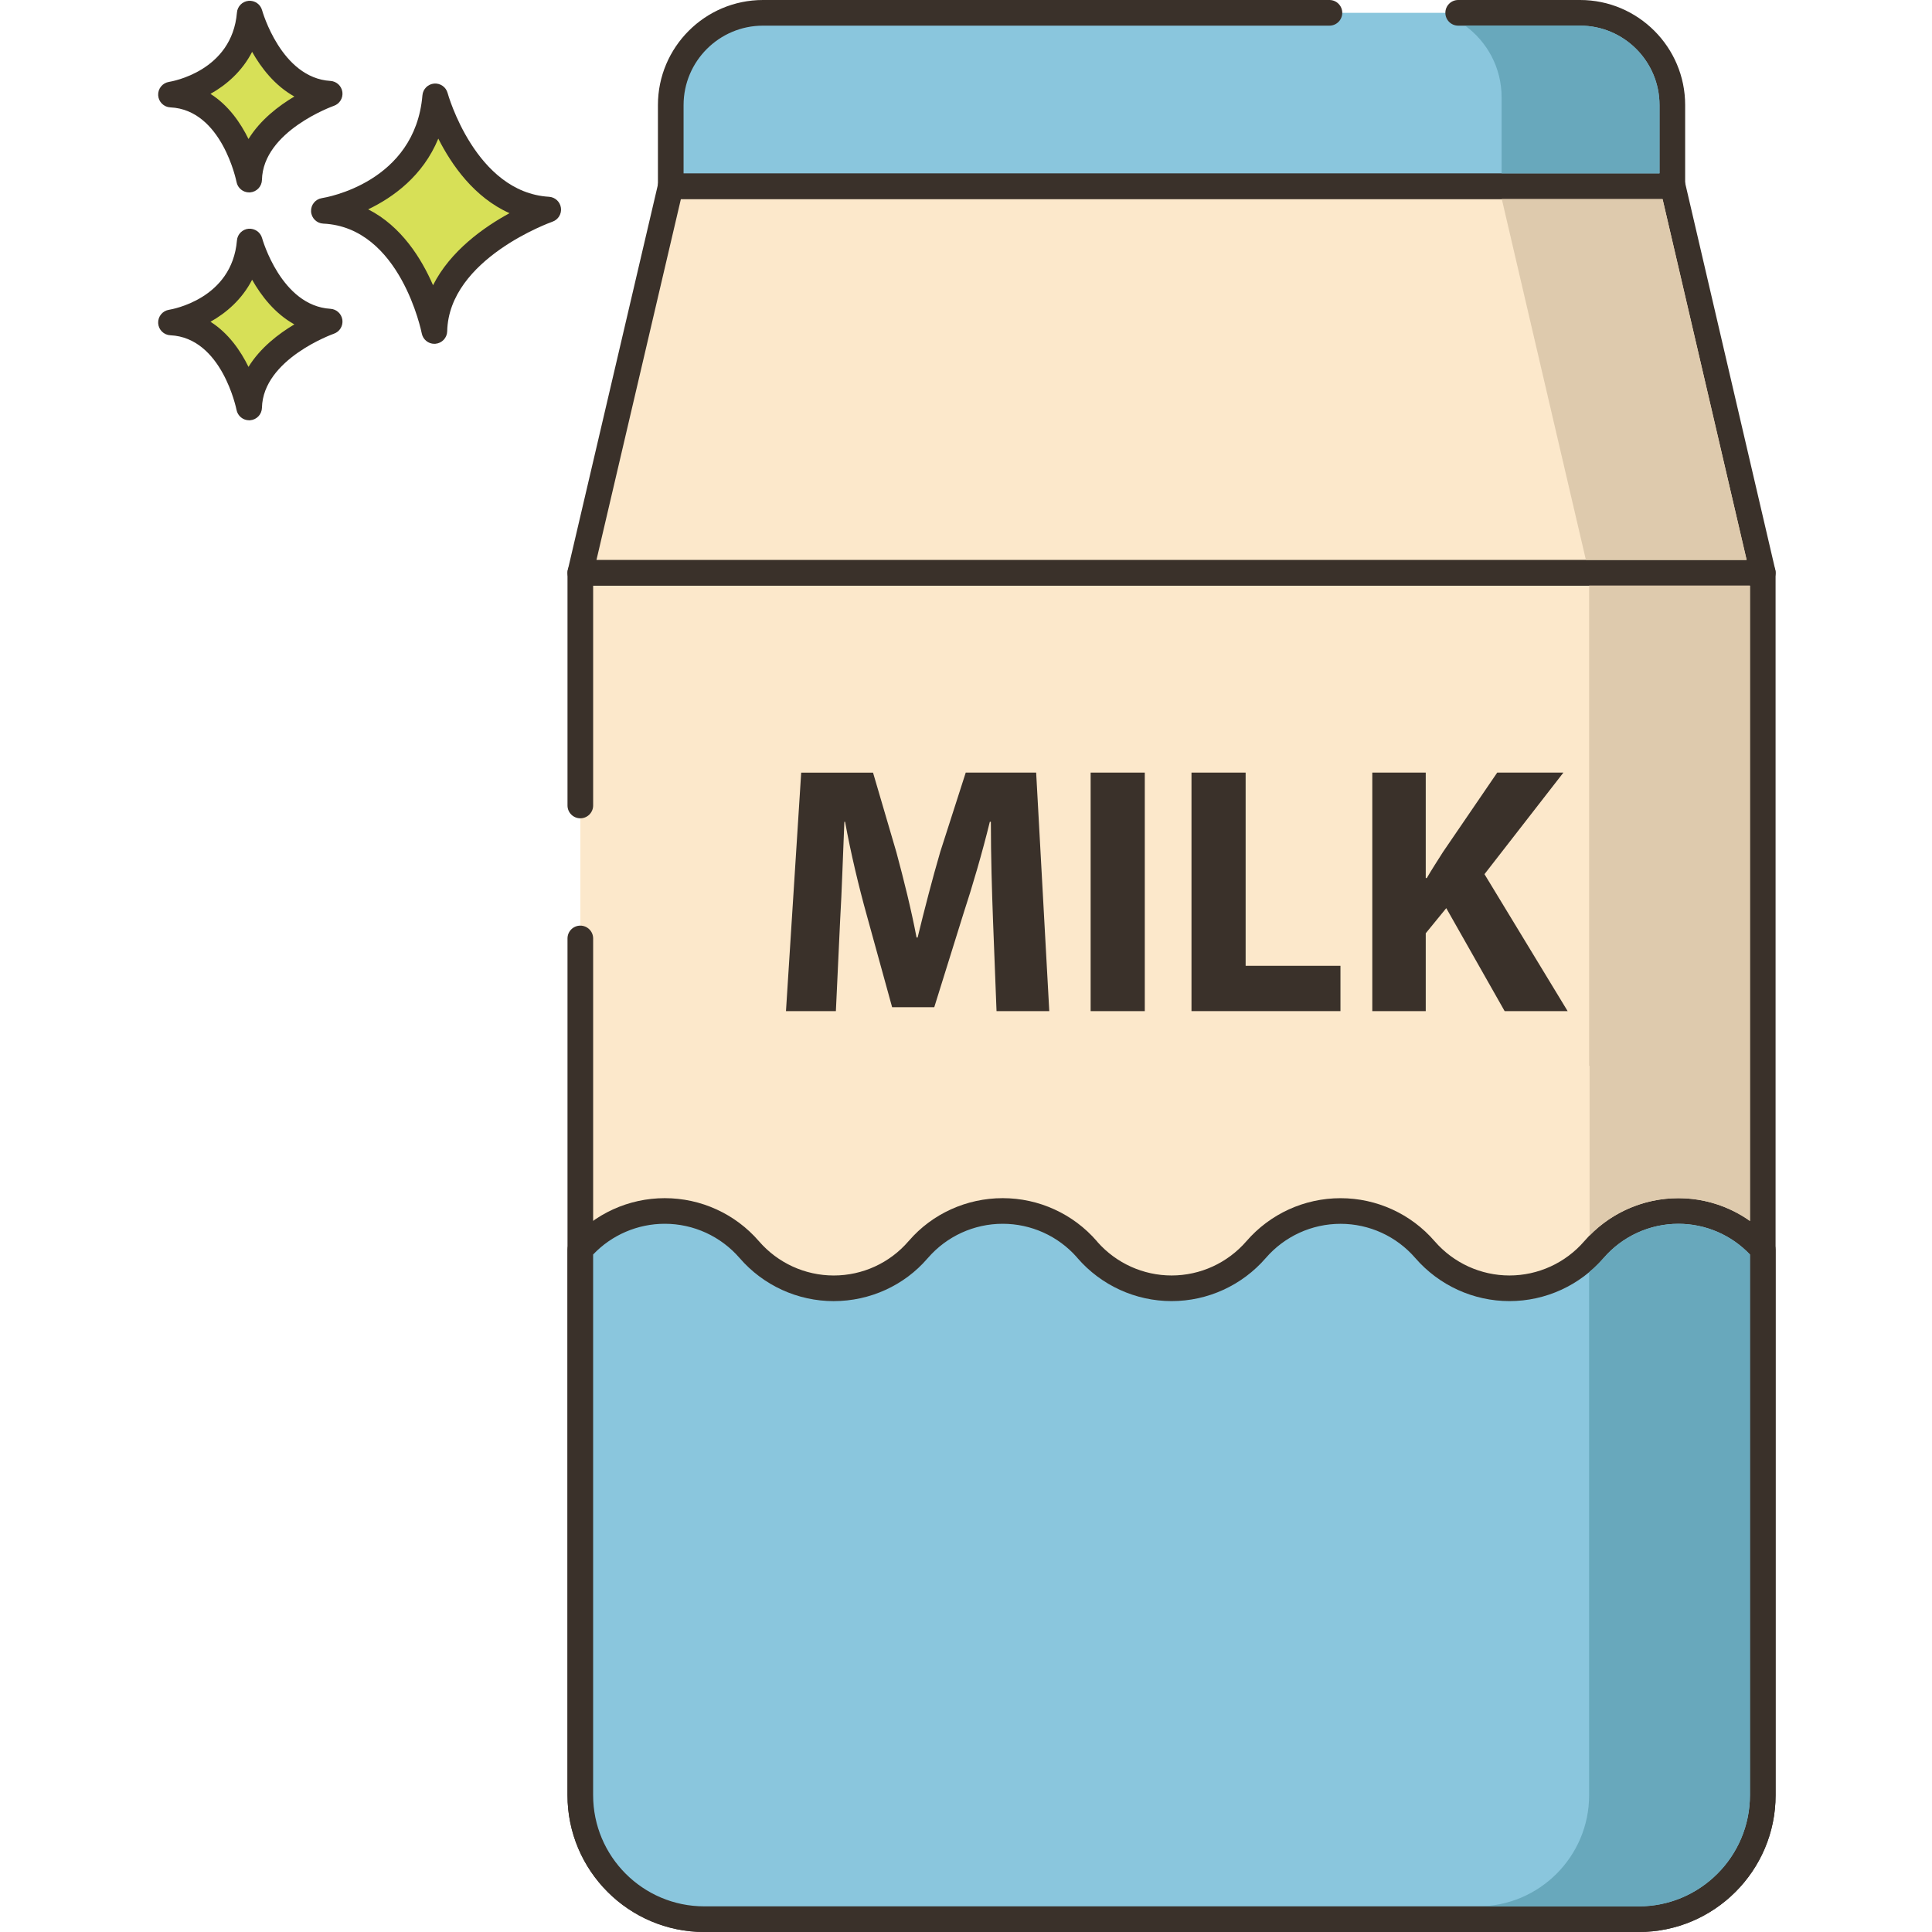
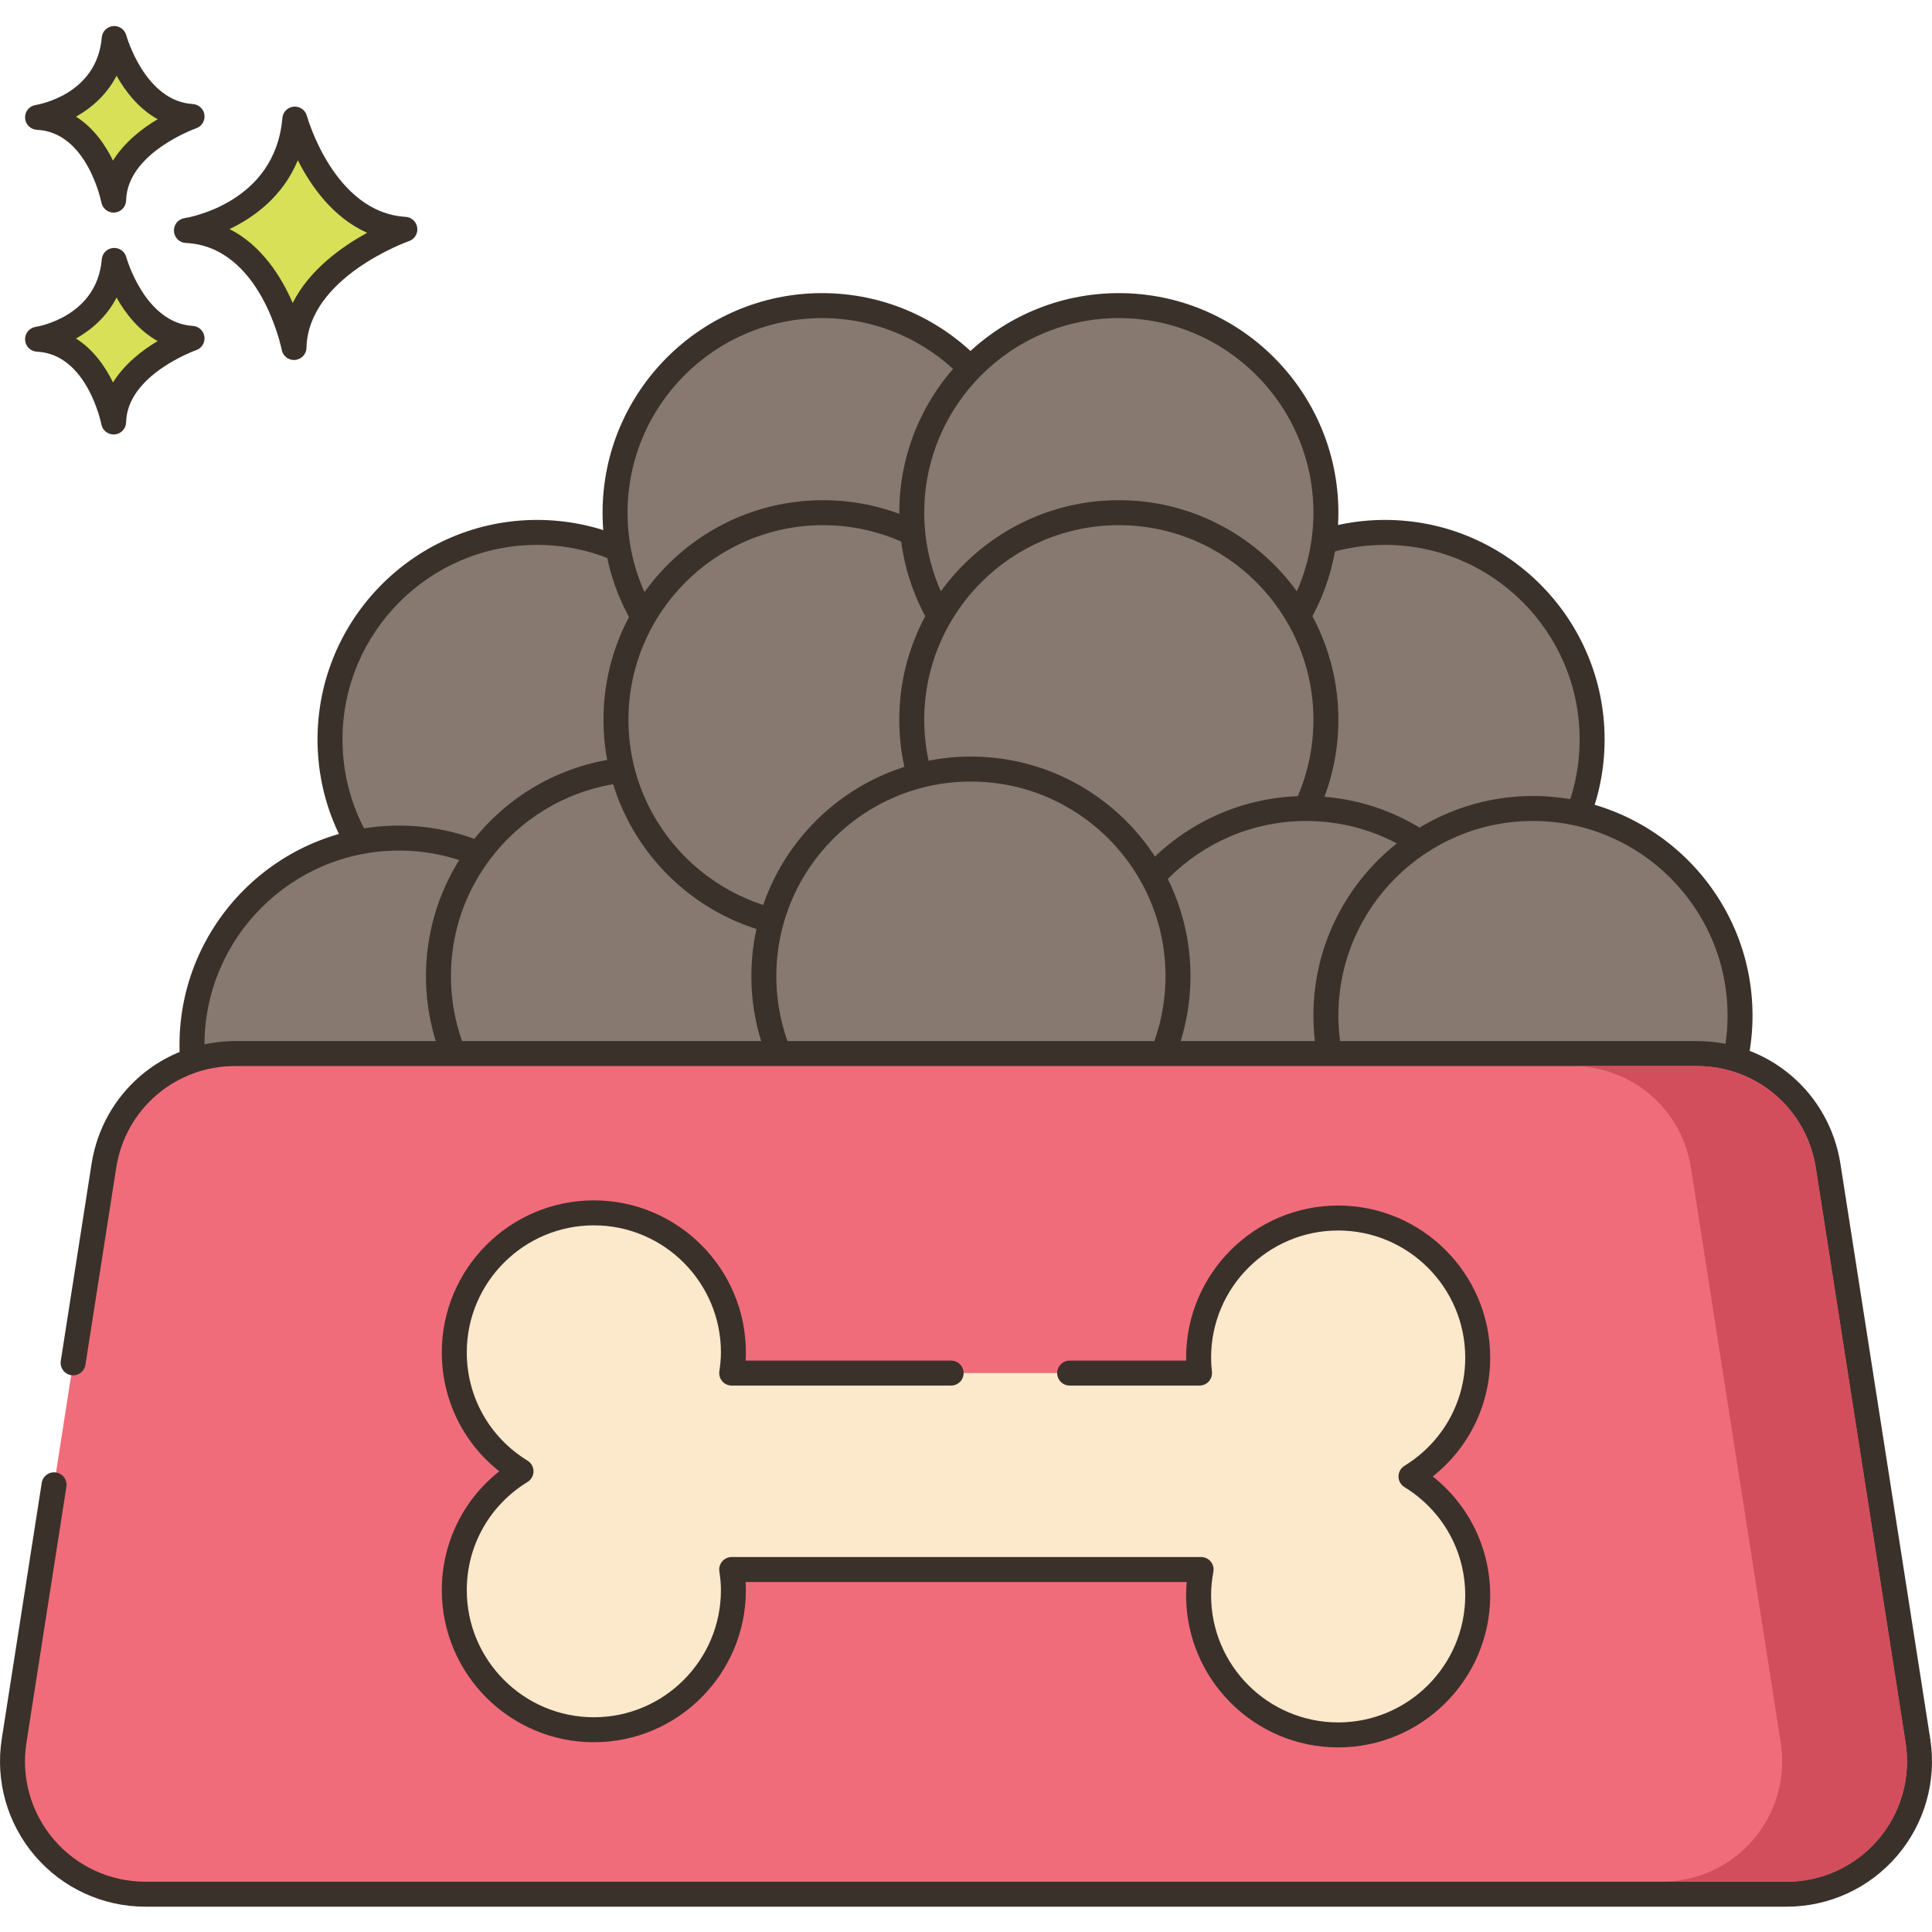
- <svg xmlns="http://www.w3.org/2000/svg" height="452pt" viewBox="-36 0 451 452" width="452pt">
-   <path d="m65.32 22.543c-1.949 23.125-26.047 26.777-26.047 26.777 20.691.973 25.848 28.117 25.848 28.117.441-19.352 26.645-28.402 26.645-28.402-19.629-1.176-26.445-26.492-26.445-26.492zm0 0" fill="#d7e057" />
-   <path d="m91.945 46.039c-17.211-1.027-23.664-24.047-23.727-24.281-.379-1.402-1.707-2.332-3.168-2.203-1.449.133-2.598 1.285-2.719 2.734-1.719 20.43-22.625 23.926-23.512 24.062-1.523.234-2.625 1.582-2.543 3.121.078 1.543 1.312 2.77 2.855 2.844 18.055.848 22.996 25.438 23.043 25.688.277 1.422 1.52 2.434 2.945 2.434.086 0 .168-.004.254-.012 1.527-.129 2.715-1.387 2.75-2.918.387-17.02 24.383-25.555 24.625-25.641 1.352-.469 2.184-1.828 1.984-3.242-.195-1.418-1.363-2.5-2.789-2.586zm-27.133 20.691c-2.711-6.262-7.418-13.816-15.176-17.754 5.863-2.809 12.82-7.828 16.406-16.547 3.102 6.141 8.398 13.762 16.668 17.445-6.016 3.281-13.848 8.812-17.898 16.855zm0 0" fill="#3a312a" />
-   <path d="m21.926 56.504c-1.379 16.355-18.426 18.938-18.426 18.938 14.633.688 18.281 19.887 18.281 19.887.312-13.688 18.844-20.09 18.844-20.09-13.883-.828-18.699-18.734-18.699-18.734zm0 0" fill="#d7e057" />
-   <path d="m40.805 72.246c-11.531-.691-15.941-16.371-15.988-16.531-.375-1.402-1.719-2.305-3.16-2.203-1.453.129-2.602 1.285-2.723 2.734-1.156 13.742-15.293 16.133-15.883 16.227-1.523.234-2.625 1.582-2.547 3.125.082 1.539 1.312 2.77 2.855 2.84 12.07.57 15.445 17.289 15.477 17.453.273 1.426 1.52 2.438 2.945 2.438.082 0 .168-.004.25-.008 1.531-.125 2.719-1.387 2.754-2.922.258-11.418 16.66-17.266 16.824-17.324 1.352-.465 2.184-1.824 1.992-3.242-.199-1.418-1.367-2.504-2.797-2.586zm-19.168 13.59c-1.848-3.773-4.68-7.895-8.895-10.559 3.711-2.082 7.395-5.258 9.742-9.832 2.117 3.746 5.309 7.906 9.883 10.445-3.699 2.203-7.977 5.48-10.73 9.945zm0 0" fill="#3a312a" />
-   <path d="m21.926 3.188c-1.379 16.355-18.426 18.941-18.426 18.941 14.633.688 18.281 19.887 18.281 19.887.312-13.691 18.844-20.09 18.844-20.09-13.883-.832-18.699-18.738-18.699-18.738zm0 0" fill="#d7e057" />
-   <path d="m40.805 18.934c-11.531-.695-15.941-16.375-15.988-16.535-.375-1.402-1.719-2.332-3.16-2.203-1.453.129-2.602 1.285-2.723 2.738-1.156 13.742-15.293 16.129-15.883 16.223-1.523.234-2.625 1.582-2.547 3.125.082 1.539 1.312 2.77 2.855 2.84 12.07.57 15.445 17.289 15.477 17.453.273 1.43 1.52 2.441 2.945 2.441.082 0 .168-.004.25-.008 1.531-.129 2.719-1.387 2.754-2.922.258-11.418 16.66-17.27 16.824-17.324 1.352-.469 2.184-1.824 1.992-3.242-.199-1.418-1.367-2.5-2.797-2.586zm-19.168 13.59c-1.848-3.777-4.68-7.895-8.895-10.562 3.711-2.082 7.395-5.258 9.742-9.832 2.117 3.746 5.309 7.91 9.883 10.449-3.699 2.199-7.977 5.477-10.73 9.945zm0 0" fill="#3a312a" />
-   <path d="m99.27 134v286c0 16.02 12.98 29 29 29h218.641c16.02 0 29-12.98 29-29v-286zm0 0" fill="#fce8cb" />
-   <path d="m375.91 131h-276.641c-1.656 0-3 1.344-3 3v54.445c0 1.656 1.344 3 3 3s3-1.344 3-3v-51.445h270.637v283c0 14.336-11.664 26-26 26h-218.637c-14.336 0-26-11.664-26-26v-200.445c0-1.656-1.344-3-3-3s-3 1.344-3 3v200.445c0 17.645 14.355 32 32 32h218.637c17.645 0 32-14.355 32-32v-286c.004-1.656-1.34-3-2.996-3zm0 0" fill="#3a312a" />
-   <path d="m336.406 292.359c-5.219 6.02-12.48 9.039-19.762 9.039-7.277 0-14.539-3.02-19.758-9.039-5.219-6.039-12.48-9.039-19.762-9.039-7.277 0-14.539 3-19.758 9.039-5.223 6.02-12.48 9.039-19.762 9.039s-14.539-3.02-19.758-9.039v-.02c-10.422-12.039-29.102-12.039-39.523 0l-.02.02c-10.398 12.062-29.078 12.062-39.5 0l-.02-.02c-10.418-12.039-29.098-12.039-39.52 0v127.66c0 16.02 12.98 29 29 29h218.641c16.02 0 29-12.98 29-29v-127.66c-10.422-12.039-29.082-12.039-39.5.02zm0 0" fill="#8ac6dd" />
-   <path d="m378.172 290.379c-5.535-6.398-13.555-10.066-22.008-10.066h-.012c-8.457.004-16.48 3.68-22.016 10.086-4.41 5.086-10.789 8.004-17.492 8.004s-13.082-2.918-17.492-8c-5.531-6.406-13.559-10.082-22.027-10.082s-16.496 3.676-22.027 10.074c-4.414 5.09-10.789 8.008-17.492 8.008-6.621 0-12.918-2.844-17.324-7.809-.051-.074-.109-.145-.168-.215-5.539-6.398-13.566-10.066-22.031-10.066-8.461 0-16.488 3.668-21.898 9.93-.055.055-.102.109-.152.164-4.383 5.082-10.746 8-17.461 8h-.008c-6.719 0-13.094-2.914-17.512-8.027-5.531-6.398-13.562-10.066-22.027-10.066-8.461 0-16.492 3.668-22.027 10.066-.473.547-.73 1.242-.73 1.965v127.656c0 17.645 14.355 32 32 32h218.641c17.645 0 32-14.355 32-32v-127.66c0-.719-.262-1.418-.734-1.961zm-5.266 129.621c0 14.336-11.664 26-26 26h-218.641c-14.336 0-26-11.664-26-26v-126.504c4.355-4.582 10.406-7.188 16.762-7.188 6.715 0 13.094 2.914 17.508 8.012 5.539 6.41 13.566 10.086 22.027 10.086.004 0 .012-.004.016-.004 8.457-.004 16.477-3.676 21.871-9.941.051-.051.102-.105.148-.16 4.395-5.078 10.77-7.992 17.488-7.992 6.633 0 12.934 2.84 17.32 7.797.055.078.113.148.176.219 5.551 6.402 13.578 10.074 22.027 10.074 8.441 0 16.473-3.672 22.027-10.078 4.395-5.086 10.77-8.004 17.492-8.004 6.719 0 13.094 2.918 17.492 8.008 5.555 6.402 13.582 10.074 22.027 10.074 8.445 0 16.473-3.672 22.031-10.078 4.395-5.09 10.766-8.008 17.48-8.012h.008c6.348 0 12.387 2.605 16.738 7.184zm0 0" fill="#3a312a" />
-   <path d="m354.84 43.559h-234.418l-21.156 90.441h276.648zm0 0" fill="#fce8cb" />
-   <path d="m378.836 133.316-21.074-90.438c-.316-1.359-1.531-2.32-2.922-2.32h-234.418c-1.395 0-2.605.961-2.922 2.316l-21.156 90.441c-.211.891 0 1.828.57 2.547.566.715 1.434 1.133 2.352 1.133h276.645c.918 0 1.785-.418 2.352-1.133.57-.715.781-1.652.574-2.547zm-275.789-2.316 19.754-84.441h229.656l19.676 84.441zm0 0" fill="#3a312a" />
-   <path d="m333.172 3h-191.164c-11.918 0-21.578 9.66-21.578 21.582v18.98h234.324v-18.98c0-11.922-9.664-21.582-21.582-21.582zm0 0" fill="#8ac6dd" />
-   <g fill="#3a312a">
-     <path d="m333.172 0h-28.523c-1.656 0-3 1.344-3 3s1.344 3 3 3h28.523c10.242 0 18.578 8.336 18.578 18.582v15.977h-228.324v-15.977c0-10.246 8.336-18.582 18.582-18.582h132.52c1.656 0 3-1.344 3-3s-1.344-3-3-3h-132.52c-13.555 0-24.582 11.027-24.582 24.582v18.977c0 1.656 1.344 3 3 3h234.324c1.656 0 3-1.344 3-3v-18.977c.004-13.555-11.027-24.582-24.578-24.582zm0 0" />
-     <path d="m205.914 180.754h-16.477l-5.961 18.547c-1.82 6.211-3.723 13.578-5.297 20.039h-.246c-1.242-6.543-2.98-13.496-4.719-19.957l-5.465-18.625h-16.805l-3.562 55.801h11.676l.992-21.195c.414-6.957.664-15.566.992-23.098h.168c1.324 7.285 3.227 15.23 5.051 21.773l5.957 21.609h9.855l6.789-21.773c2.152-6.543 4.473-14.492 6.211-21.609h.246c0 8.113.25 16.227.496 22.934l.828 21.359h12.34zm0 0" />
-     <path d="m218.66 180.754h12.668v55.805h-12.668zm0 0" />
-     <path d="m254.922 225.957v-45.203h-12.668v55.801h34.852v-10.598zm0 0" />
-     <path d="m310.801 204.516 18.465-23.762h-15.484l-12.668 18.547c-1.242 1.988-2.566 3.973-3.809 6.125h-.246v-24.672h-12.504v55.805h12.504v-18.215l4.801-5.879 13.66 24.094h14.738zm0 0" />
-   </g>
-   <path d="m335.285 137v112.34h.102v39.719c5.438-5.578 12.938-8.738 20.758-8.738h.023c6.059 0 11.879 1.898 16.738 5.34v-148.66zm0 0" fill="#decaad" />
-   <path d="m356.168 286.32c-3.363 0-6.641.719-9.621 2.102-2.98 1.359-5.68 3.359-7.879 5.898-1.023 1.16-2.121 2.258-3.281 3.238-.039.02-.062.062-.102.082v122.359c0 14.34-11.66 26-26 26h37.621c14.34 0 26-11.66 26-26v-126.5c-4.359-4.578-10.398-7.18-16.738-7.18zm0 0" fill="#68a8bc" />
-   <path d="m352.465 46.559h-37.617l19.68 84.441h37.598zm0 0" fill="#decaad" />
-   <path d="m333.168 6h-26.902c5.18 3.762 8.539 9.879 8.539 16.738v17.82h36.941v-15.98c0-10.238-8.34-18.578-18.578-18.578zm0 0" fill="#68a8bc" />
+ <svg xmlns="http://www.w3.org/2000/svg" height="464pt" viewBox="0 -6 464.257 464" width="464pt">
+   <path d="m70.844 22.484c-1.945 23.129-26.051 26.777-26.051 26.777 20.695.973 25.852 28.117 25.852 28.117.441-19.352 26.641-28.402 26.641-28.402-19.625-1.176-26.441-26.492-26.441-26.492zm0 0" fill="#d7e057" />
+   <path d="m97.465 45.98c-17.207-1.027-23.664-24.047-23.727-24.281-.383-1.406-1.723-2.324-3.164-2.203-1.453.133-2.598 1.285-2.719 2.734-1.723 20.43-22.625 23.926-23.508 24.062-1.527.23-2.629 1.582-2.547 3.125.078 1.539 1.312 2.766 2.855 2.84 18.055.852 22.996 25.438 23.047 25.688.273 1.422 1.516 2.434 2.945 2.434.082 0 .168-.004.25-.012 1.527-.129 2.715-1.387 2.75-2.918.391-17.016 24.383-25.555 24.625-25.637 1.352-.469 2.184-1.828 1.988-3.246-.199-1.418-1.367-2.5-2.797-2.586zm-27.129 20.695c-2.715-6.262-7.418-13.816-15.176-17.754 5.863-2.809 12.82-7.828 16.406-16.547 3.102 6.141 8.395 13.758 16.668 17.441-6.016 3.281-13.848 8.816-17.898 16.859zm0 0" fill="#3a312a" />
+   <path d="m27.445 56.445c-1.375 16.355-18.426 18.941-18.426 18.941 14.637.688 18.285 19.887 18.285 19.887.312-13.688 18.844-20.09 18.844-20.09-13.879-.832-18.703-18.738-18.703-18.738zm0 0" fill="#d7e057" />
+   <path d="m46.328 72.188c-11.531-.688-15.945-16.371-15.984-16.527-.383-1.402-1.707-2.328-3.164-2.203-1.453.129-2.598 1.281-2.723 2.734-1.156 13.742-15.293 16.133-15.883 16.227-1.527.23-2.629 1.582-2.547 3.121.078 1.543 1.312 2.77 2.852 2.844 12.074.566 15.449 17.289 15.48 17.453.27 1.422 1.52 2.438 2.945 2.438.082 0 .164 0 .25-.008 1.531-.129 2.715-1.391 2.75-2.922.262-11.418 16.664-17.27 16.824-17.324 1.355-.469 2.191-1.828 1.992-3.246-.195-1.418-1.363-2.5-2.793-2.586zm-19.168 13.59c-1.848-3.77-4.68-7.895-8.895-10.559 3.711-2.086 7.395-5.262 9.742-9.836 2.113 3.75 5.309 7.91 9.879 10.449-3.695 2.203-7.973 5.48-10.727 9.945zm0 0" fill="#3a312a" />
+   <path d="m27.445 3.129c-1.375 16.355-18.426 18.941-18.426 18.941 14.637.688 18.285 19.887 18.285 19.887.312-13.688 18.844-20.09 18.844-20.09-13.879-.828-18.703-18.738-18.703-18.738zm0 0" fill="#d7e057" />
+   <path d="m46.332 18.875c-11.535-.691-15.945-16.371-15.988-16.531-.383-1.402-1.707-2.328-3.164-2.203-1.453.129-2.598 1.285-2.723 2.734-1.156 13.742-15.293 16.137-15.883 16.23-1.527.23-2.629 1.578-2.547 3.117.078 1.543 1.312 2.77 2.855 2.844 12.07.566 15.449 17.289 15.477 17.453.27 1.426 1.52 2.438 2.945 2.438.082 0 .168 0 .25-.008 1.531-.129 2.719-1.391 2.754-2.922.262-11.418 16.66-17.27 16.824-17.324 1.352-.469 2.188-1.828 1.992-3.246-.199-1.414-1.367-2.496-2.793-2.582zm-19.172 13.59c-1.848-3.77-4.68-7.895-8.895-10.562 3.715-2.082 7.395-5.258 9.742-9.832 2.113 3.75 5.309 7.91 9.883 10.449-3.699 2.199-7.977 5.48-10.73 9.945zm0 0" fill="#3a312a" />
+   <path d="m172.941 148.086c-12.965-24.23-43.121-33.359-67.352-20.395-24.23 12.969-33.359 43.125-20.391 67.355 12.969 24.227 43.125 33.359 67.352 20.391 24.23-12.969 33.359-43.125 20.391-67.352zm0 0" fill="#87796f" />
+   <path d="m129.059 118.809c-29.09 0-52.758 23.664-52.758 52.758 0 29.09 23.664 52.758 52.758 52.758s52.758-23.668 52.758-52.758c0-29.094-23.668-52.758-52.758-52.758zm0 99.516c-25.781 0-46.758-20.977-46.758-46.758s20.977-46.758 46.758-46.758 46.758 20.977 46.758 46.758-20.977 46.758-46.758 46.758zm0 0" fill="#3a312a" />
+   <path d="m208.992 68.664c-26.742-6.316-53.543 10.246-59.859 36.988-6.316 26.746 10.246 53.543 36.992 59.859 26.742 6.316 53.543-10.246 59.855-36.988 6.316-26.746-10.246-53.547-36.988-59.859zm0 0" fill="#87796f" />
+   <path d="m197.555 64.309c-29.09 0-52.758 23.668-52.758 52.758 0 29.094 23.668 52.758 52.758 52.758 29.09 0 52.758-23.664 52.758-52.758 0-29.09-23.664-52.758-52.758-52.758zm0 99.516c-25.781 0-46.758-20.973-46.758-46.758 0-25.781 20.977-46.758 46.758-46.758s46.758 20.977 46.758 46.758c0 25.785-20.977 46.758-46.758 46.758zm0 0" fill="#3a312a" />
+   <path d="m344.27 123.168c-26.742-6.312-53.543 10.246-59.859 36.992-6.312 26.742 10.246 53.543 36.992 59.859 26.742 6.312 53.543-10.246 59.859-36.992 6.312-26.742-10.246-53.543-36.992-59.859zm0 0" fill="#87796f" />
+   <path d="m332.828 118.809c-29.09 0-52.758 23.664-52.758 52.758 0 29.09 23.668 52.758 52.758 52.758 29.094 0 52.758-23.668 52.758-52.758 0-29.094-23.664-52.758-52.758-52.758zm0 99.516c-25.781 0-46.758-20.977-46.758-46.758s20.977-46.758 46.758-46.758c25.785 0 46.758 20.977 46.758 46.758s-20.973 46.758-46.758 46.758zm0 0" fill="#3a312a" />
+   <path d="m145.543 241.941c-1.707-27.43-25.324-48.281-52.754-46.574-27.426 1.707-48.277 25.324-46.57 52.754 1.703 27.43 25.324 48.281 52.75 46.574 27.43-1.707 48.281-25.324 46.574-52.754zm0 0" fill="#87796f" />
+   <path d="m95.887 192.262c-29.09 0-52.758 23.664-52.758 52.758 0 29.09 23.664 52.758 52.758 52.758s52.758-23.668 52.758-52.758c0-29.094-23.668-52.758-52.758-52.758zm0 99.516c-25.781 0-46.758-20.977-46.758-46.758 0-25.785 20.977-46.758 46.758-46.758s46.758 20.973 46.758 46.758c0 25.781-20.977 46.758-46.758 46.758zm0 0" fill="#3a312a" />
+   <path d="m161.203 179.051c-27.273-3.355-52.105 16.031-55.465 43.305-3.359 27.277 16.031 52.109 43.305 55.465 27.273 3.359 52.105-16.027 55.465-43.301 3.359-27.277-16.031-52.109-43.305-55.469zm0 0" fill="#87796f" />
+   <path d="m155.121 175.676c-29.09 0-52.758 23.664-52.758 52.758 0 29.09 23.668 52.758 52.758 52.758 29.094 0 52.758-23.668 52.758-52.758 0-29.094-23.668-52.758-52.758-52.758zm0 99.516c-25.781 0-46.758-20.977-46.758-46.758 0-25.785 20.977-46.758 46.758-46.758 25.785 0 46.758 20.973 46.758 46.758 0 25.781-20.973 46.758-46.758 46.758zm0 0" fill="#3a312a" />
+   <path d="m221.266 122.957c-24.227-12.969-54.383-3.84-67.352 20.391-12.969 24.23-3.84 54.383 20.391 67.352 24.23 12.969 54.387 3.84 67.352-20.391 12.969-24.23 3.84-54.383-20.391-67.352zm0 0" fill="#87796f" />
+   <path d="m197.773 114.066c-29.09 0-52.758 23.668-52.758 52.758 0 29.094 23.664 52.762 52.758 52.762 29.09 0 52.758-23.668 52.758-52.762 0-29.09-23.668-52.758-52.758-52.758zm0 99.52c-25.781 0-46.758-20.977-46.758-46.758s20.977-46.758 46.758-46.758 46.758 20.977 46.758 46.758-20.977 46.758-46.758 46.758zm0 0" fill="#3a312a" />
+   <path d="m316.484 102.645c-7.965-26.301-35.742-41.168-62.047-33.203-26.301 7.965-41.164 35.742-33.203 62.043 7.965 26.301 35.742 41.168 62.043 33.203 26.305-7.965 41.168-35.742 33.207-62.043zm0 0" fill="#87796f" />
+   <path d="m268.855 64.309c-29.09 0-52.758 23.668-52.758 52.758 0 29.094 23.668 52.758 52.758 52.758 29.09 0 52.758-23.664 52.758-52.758 0-29.09-23.668-52.758-52.758-52.758zm0 99.516c-25.785 0-46.758-20.973-46.758-46.758 0-25.781 20.977-46.758 46.758-46.758s46.758 20.977 46.758 46.758c0 25.785-20.977 46.758-46.758 46.758zm0 0" fill="#3a312a" />
+   <path d="m295.012 124.477c-23.375-14.445-54.039-7.207-68.484 16.172-14.449 23.379-7.207 54.039 16.168 68.488 23.379 14.445 54.043 7.203 68.488-16.172 14.445-23.379 7.207-54.043-16.172-68.488zm0 0" fill="#87796f" />
+   <path d="m268.855 114.066c-29.09 0-52.758 23.668-52.758 52.758 0 29.094 23.668 52.762 52.758 52.762 29.09 0 52.758-23.668 52.758-52.762 0-29.09-23.668-52.758-52.758-52.758zm0 99.52c-25.785 0-46.758-20.977-46.758-46.758s20.977-46.758 46.758-46.758 46.758 20.977 46.758 46.758-20.977 46.758-46.758 46.758zm0 0" fill="#3a312a" />
+   <path d="m362.297 226.445c-6.316-26.742-33.117-43.305-59.859-36.988-26.746 6.312-43.305 33.113-36.992 59.859 6.316 26.742 33.117 43.305 59.859 36.988 26.746-6.316 43.305-33.113 36.992-59.859zm0 0" fill="#87796f" />
+   <path d="m313.875 185.152c-29.094 0-52.758 23.664-52.758 52.758 0 29.09 23.664 52.758 52.758 52.758 29.09 0 52.758-23.668 52.758-52.758-.004-29.094-23.668-52.758-52.758-52.758zm0 99.516c-25.781 0-46.758-20.977-46.758-46.758s20.977-46.758 46.758-46.758 46.758 20.977 46.758 46.758-20.977 46.758-46.758 46.758zm0 0" fill="#3a312a" />
+   <path d="m403.551 202.727c-19.434-19.43-50.938-19.43-70.367 0-19.434 19.434-19.434 50.938 0 70.367 19.43 19.434 50.934 19.434 70.367 0 19.43-19.43 19.43-50.934 0-70.367zm0 0" fill="#87796f" />
+   <path d="m368.371 185.152c-29.09 0-52.758 23.664-52.758 52.758 0 29.09 23.664 52.758 52.758 52.758 29.09 0 52.758-23.668 52.758-52.758 0-29.094-23.668-52.758-52.758-52.758zm0 99.516c-25.781 0-46.758-20.977-46.758-46.758s20.977-46.758 46.758-46.758 46.758 20.977 46.758 46.758-20.977 46.758-46.758 46.758zm0 0" fill="#3a312a" />
+   <path d="m282.184 219.035c-5.195-26.984-31.285-44.648-58.27-39.453-26.988 5.199-44.652 31.285-39.453 58.273 5.195 26.984 31.285 44.648 58.27 39.453 26.988-5.199 44.652-31.285 39.453-58.273zm0 0" fill="#87796f" />
+   <path d="m233.312 175.676c-29.09 0-52.758 23.664-52.758 52.758 0 29.09 23.664 52.758 52.758 52.758s52.758-23.668 52.758-52.758c0-29.094-23.664-52.758-52.758-52.758zm0 99.516c-25.781 0-46.758-20.977-46.758-46.758 0-25.785 20.977-46.758 46.758-46.758s46.758 20.973 46.758 46.758c0 25.781-20.977 46.758-46.758 46.758zm0 0" fill="#3a312a" />
+   <path d="m460.871 412.191-21.574-138.148c-2.426-15.539-15.812-27-31.543-27h-351.25c-15.73 0-29.117 11.461-31.543 27l-7.391 47.32-4.574 29.305-9.609 61.523c-3.023 19.359 11.949 36.852 31.543 36.852h394.402c19.594 0 34.566-17.492 31.539-36.852zm0 0" fill="#f16c7a" />
+   <path d="m463.836 411.727-21.574-138.145c-2.672-17.117-17.184-29.539-34.508-29.539h-351.25c-17.32 0-31.836 12.422-34.508 29.539l-7.391 47.316c-.254 1.637.863 3.172 2.5 3.426 1.637.258 3.172-.863 3.426-2.5l7.391-47.316c2.215-14.176 14.234-24.465 28.582-24.465h351.25c14.348 0 26.367 10.289 28.582 24.465l21.574 138.145c1.305 8.363-1.102 16.844-6.605 23.273-5.504 6.43-13.512 10.117-21.973 10.117h-394.402c-8.465 0-16.473-3.688-21.977-10.117-5.504-6.426-7.91-14.91-6.605-23.273l9.609-61.523c.254-1.637-.863-3.168-2.504-3.426-1.633-.254-3.172.863-3.426 2.504l-9.605 61.52c-1.578 10.098 1.328 20.34 7.973 28.105 6.645 7.762 16.316 12.211 26.535 12.211h394.398c10.219 0 19.891-4.449 26.535-12.211 6.645-7.77 9.551-18.012 7.973-28.105zm0 0" fill="#3a312a" />
+   <path d="m339.059 348.664c9.605-5.898 16.035-16.469 16.035-28.566 0-18.523-15.012-33.539-33.535-33.539-18.523 0-33.535 15.016-33.535 33.539 0 1.262.082 2.5.219 3.723h-112.414c.242-1.625.406-3.273.406-4.965 0-18.523-15.016-33.539-33.535-33.539-18.523 0-33.535 15.016-33.535 33.539 0 12.098 6.426 22.668 16.035 28.566-9.605 5.898-16.035 16.469-16.035 28.566 0 18.523 15.012 33.539 33.535 33.539 18.52 0 33.535-15.016 33.535-33.539 0-1.691-.164-3.344-.406-4.965h112.789c-.375 2.012-.598 4.086-.598 6.207 0 18.523 15.016 33.539 33.535 33.539 18.523 0 33.539-15.016 33.539-33.539 0-12.098-6.43-22.668-16.035-28.566zm0 0" fill="#fce8cb" />
+   <path d="m344.285 348.664c8.719-6.898 13.809-17.289 13.809-28.566 0-20.148-16.391-36.539-36.535-36.539-20.145 0-36.535 16.391-36.535 36.539 0 .238 0 .48.008.723h-27.996c-1.656 0-3 1.344-3 3 0 1.66 1.344 3 3 3h31.207c.852 0 1.664-.363 2.234-.996.566-.633.84-1.48.746-2.332-.133-1.219-.199-2.332-.199-3.395 0-16.84 13.695-30.539 30.535-30.539s30.535 13.699 30.535 30.539c0 10.672-5.461 20.395-14.605 26.008-.887.547-1.43 1.516-1.43 2.555 0 1.043.543 2.012 1.43 2.559 9.145 5.617 14.605 15.34 14.605 26.012 0 16.836-13.695 30.535-30.535 30.535s-30.535-13.699-30.535-30.535c0-1.824.184-3.727.547-5.66.164-.875-.07-1.781-.641-2.465-.57-.688-1.418-1.086-2.309-1.086h-112.793c-.875 0-1.703.379-2.273 1.043-.57.66-.824 1.539-.695 2.402.258 1.719.379 3.156.379 4.523 0 16.84-13.699 30.539-30.539 30.539-16.836 0-30.535-13.699-30.535-30.539 0-10.672 5.461-20.395 14.605-26.008.891-.547 1.43-1.516 1.43-2.555 0-1.047-.539-2.012-1.43-2.559-9.145-5.613-14.605-15.34-14.605-26.012 0-16.836 13.699-30.535 30.535-30.535 16.84 0 30.539 13.699 30.539 30.535 0 1.367-.121 2.805-.379 4.527-.125.863.129 1.738.695 2.402.57.66 1.398 1.039 2.273 1.039h52.727c1.656 0 3-1.34 3-3 0-1.656-1.344-3-3-3h-49.383c.043-.672.062-1.32.062-1.965 0-20.148-16.391-36.539-36.535-36.539-20.148 0-36.535 16.391-36.535 36.539 0 11.277 5.086 21.668 13.805 28.566-8.715 6.898-13.805 17.289-13.805 28.566 0 20.148 16.387 36.539 36.535 36.539 20.145 0 36.535-16.391 36.535-36.539 0-.641-.02-1.293-.062-1.965h106c-.102 1.082-.152 2.156-.152 3.207 0 20.148 16.391 36.539 36.535 36.539 20.148 0 36.539-16.391 36.539-36.539 0-11.281-5.09-21.672-13.809-28.57zm0 0" fill="#3a312a" />
+   <path d="m457.91 412.645-21.582-138.141c-2.199-14.18-14.219-24.461-28.578-24.461h-30c14.359 0 26.379 10.281 28.578 24.461l21.582 138.141c1.297 8.379-1.102 16.859-6.602 23.281-5.5 6.438-13.52 10.117-21.98 10.117h30c8.461 0 16.48-3.68 21.98-10.117 5.5-6.422 7.898-14.902 6.602-23.281zm0 0" fill="#d34e5c" />
</svg>
